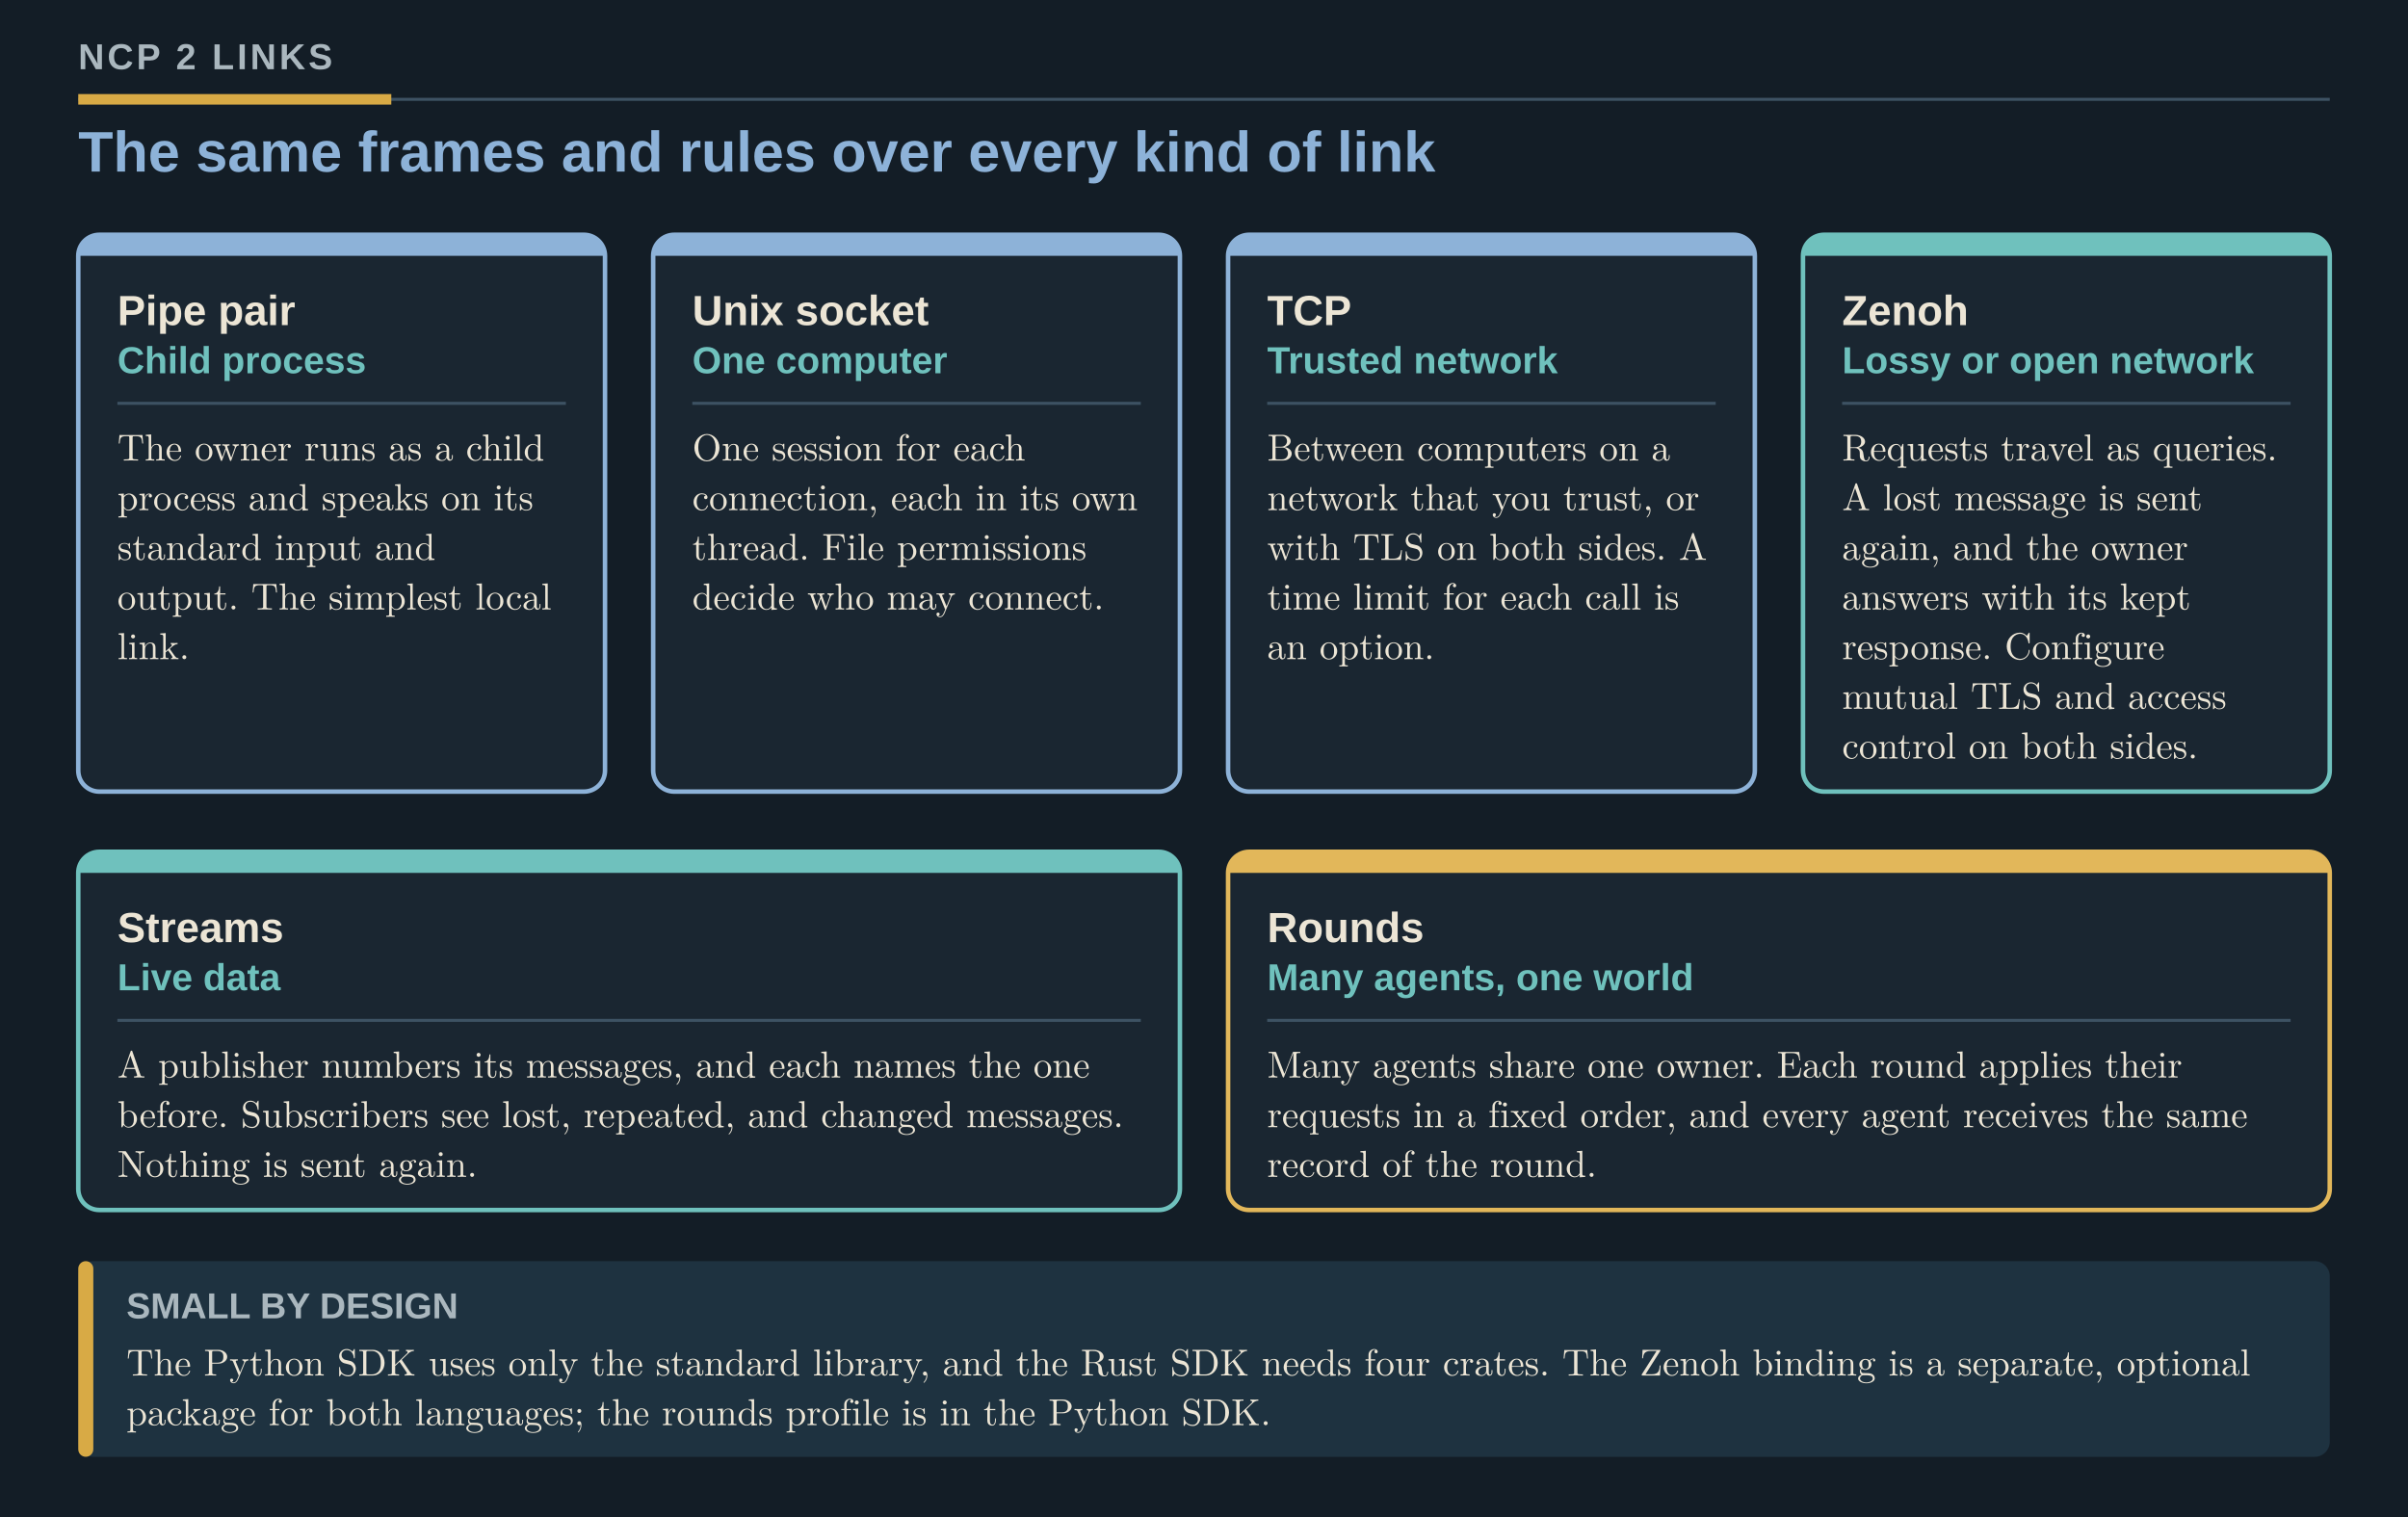
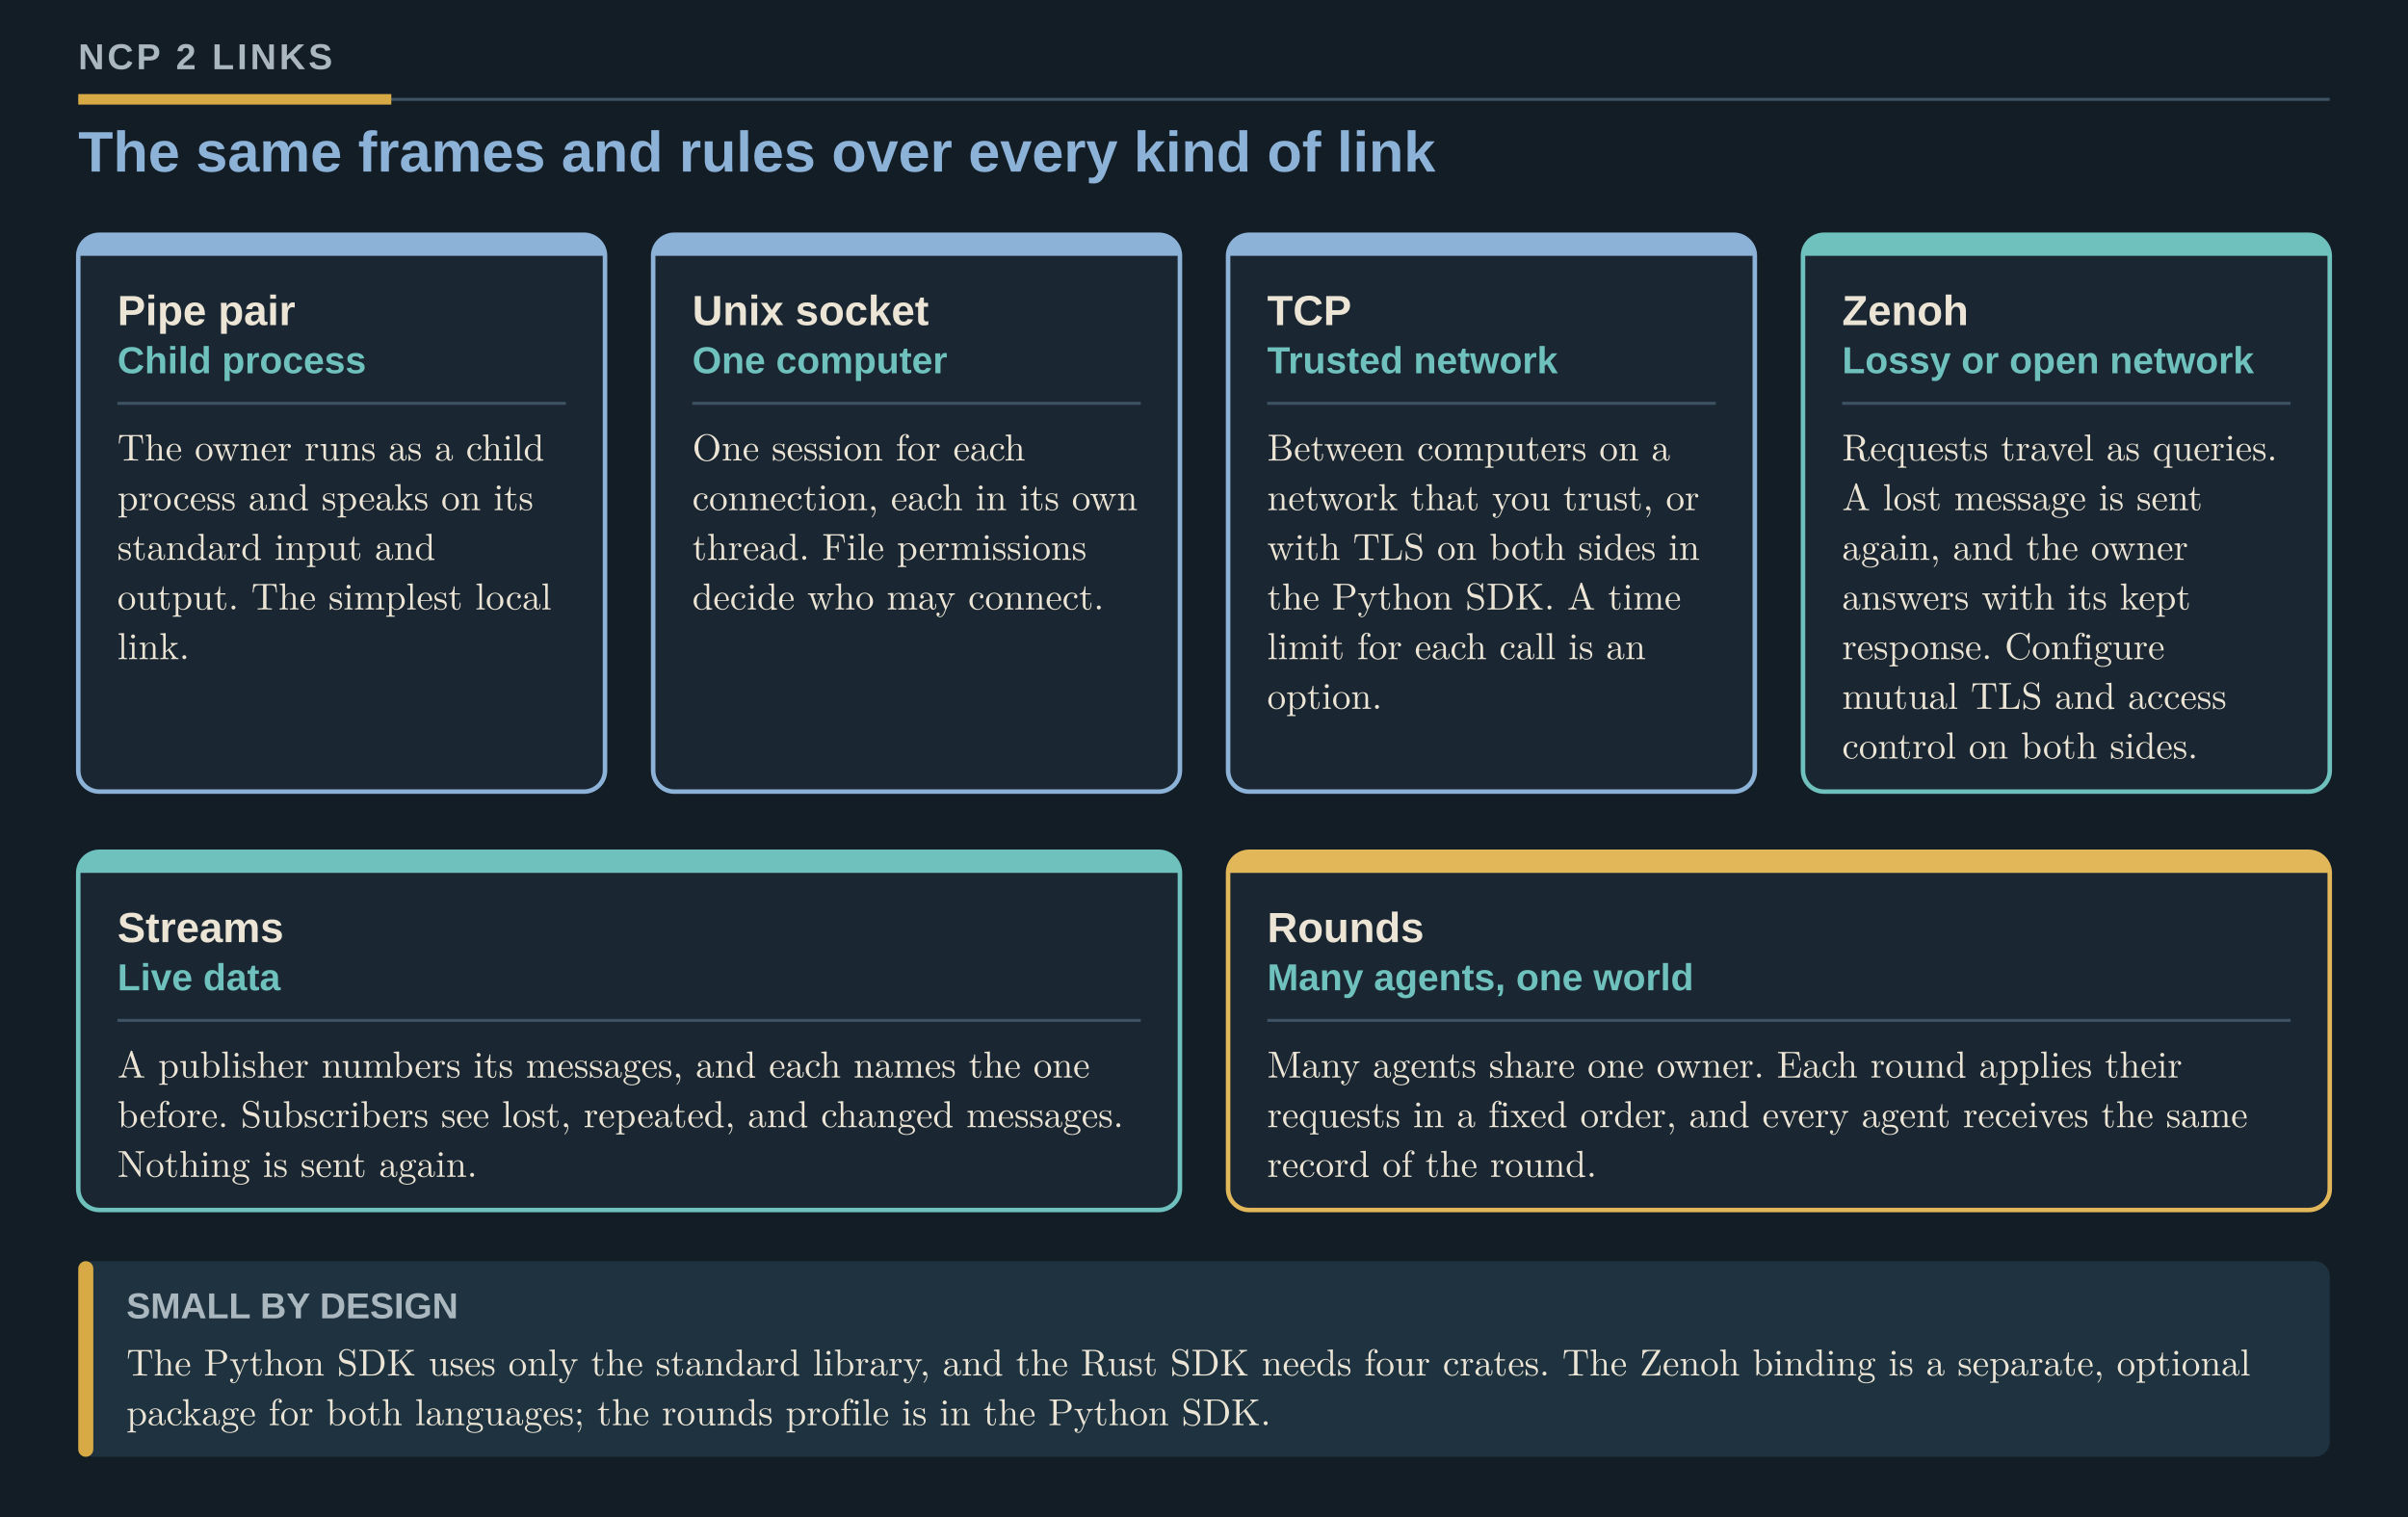
<svg xmlns="http://www.w3.org/2000/svg" xml:lang="en" width="1600" height="1008" viewBox="0 0 1600 1008" role="img" aria-labelledby="ncp2-bindings-title ncp2-bindings-desc">
  <defs>
    <style>.s{font-family:'Source Sans Pro', 'Source Sans 3', Arial, 'Liberation Sans', 'Helvetica Neue', Helvetica, sans-serif}.r{font-family:'Latin Modern Roman', 'LM Roman 10', 'Times New Roman', 'Liberation Serif', Times, serif}</style>
    <pattern id="ncp2-bindings-hatch" width="12" height="12" patternUnits="userSpaceOnUse" patternTransform="rotate(40)">
      <line x1="0" y1="0" x2="0" y2="12" stroke="#D8AA45" stroke-width="3" />
    </pattern>
  </defs>
  <rect width="1600" height="1008" fill="#131D26" />
  <path d="M52 66 L1548 66" stroke="#3D5263" stroke-width="2" fill="none" stroke-linecap="butt" />
  <path d="M52 66 L260 66" stroke="#D8AA45" stroke-width="7" fill="none" stroke-linecap="butt" />
  <rect x="52" y="156" width="350" height="370" rx="14" fill="#1A2631" stroke="#8DB2D8" stroke-width="3" />
  <path d="M52 170 L52 170 Q52 156 66 156 L388 156 Q402 156 402 170 L402 170 Z" fill="#8DB2D8" />
  <path d="M78 268 L376 268" stroke="#3D5263" stroke-width="2" fill="none" stroke-linecap="butt" />
  <rect x="434" y="156" width="350" height="370" rx="14" fill="#1A2631" stroke="#8DB2D8" stroke-width="3" />
  <path d="M434 170 L434 170 Q434 156 448 156 L770 156 Q784 156 784 170 L784 170 Z" fill="#8DB2D8" />
  <path d="M460 268 L758 268" stroke="#3D5263" stroke-width="2" fill="none" stroke-linecap="butt" />
  <rect x="816" y="156" width="350" height="370" rx="14" fill="#1A2631" stroke="#8DB2D8" stroke-width="3" />
  <path d="M816 170 L816 170 Q816 156 830 156 L1152 156 Q1166 156 1166 170 L1166 170 Z" fill="#8DB2D8" />
  <path d="M842 268 L1140 268" stroke="#3D5263" stroke-width="2" fill="none" stroke-linecap="butt" />
  <rect x="1198" y="156" width="350" height="370" rx="14" fill="#1A2631" stroke="#6FC1BD" stroke-width="3" />
  <path d="M1198 170 L1198 170 Q1198 156 1212 156 L1534 156 Q1548 156 1548 170 L1548 170 Z" fill="#6FC1BD" />
  <path d="M1224 268 L1522 268" stroke="#3D5263" stroke-width="2" fill="none" stroke-linecap="butt" />
  <rect x="52" y="566" width="732" height="238" rx="14" fill="#1A2631" stroke="#6FC1BD" stroke-width="3" />
  <path d="M52 580 L52 580 Q52 566 66 566 L770 566 Q784 566 784 580 L784 580 Z" fill="#6FC1BD" />
  <path d="M78 678 L758 678" stroke="#3D5263" stroke-width="2" fill="none" stroke-linecap="butt" />
  <rect x="816" y="566" width="732" height="238" rx="14" fill="#1A2631" stroke="#E2B75A" stroke-width="3" />
  <path d="M816 580 L816 580 Q816 566 830 566 L1534 566 Q1548 566 1548 580 L1548 580 Z" fill="#E2B75A" />
  <path d="M842 678 L1522 678" stroke="#3D5263" stroke-width="2" fill="none" stroke-linecap="butt" />
  <rect x="52" y="838" width="1496" height="130" rx="10" fill="#1E3240" />
  <rect x="52" y="838" width="10" height="130" rx="5" fill="#D8AA45" />
  <text x="52" y="46" class="s" font-size="24" fill="#AAB7BE" font-weight="700" letter-spacing="2">NCP 2 LINKS</text>
  <text x="52" y="114" class="s" font-size="38" fill="#8DB2D8" font-weight="700">The same frames and rules over every kind of link</text>
  <text x="78" y="216" class="s" font-size="28" fill="#ECE5D5" font-weight="700">Pipe pair</text>
  <text x="78" y="248" class="s" font-size="25" fill="#6FC1BD" font-weight="600">Child process</text>
  <text x="78" y="306" class="r" font-size="25" fill="#ECE5D5">The owner runs as a child</text>
  <text x="78" y="339" class="r" font-size="25" fill="#ECE5D5">process and speaks on its</text>
  <text x="78" y="372" class="r" font-size="25" fill="#ECE5D5">standard input and</text>
  <text x="78" y="405" class="r" font-size="25" fill="#ECE5D5">output. The simplest local</text>
  <text x="78" y="438" class="r" font-size="25" fill="#ECE5D5">link.</text>
  <text x="460" y="216" class="s" font-size="28" fill="#ECE5D5" font-weight="700">Unix socket</text>
  <text x="460" y="248" class="s" font-size="25" fill="#6FC1BD" font-weight="600">One computer</text>
  <text x="460" y="306" class="r" font-size="25" fill="#ECE5D5">One session for each</text>
  <text x="460" y="339" class="r" font-size="25" fill="#ECE5D5">connection, each in its own</text>
  <text x="460" y="372" class="r" font-size="25" fill="#ECE5D5">thread. File permissions</text>
  <text x="460" y="405" class="r" font-size="25" fill="#ECE5D5">decide who may connect.</text>
  <text x="842" y="216" class="s" font-size="28" fill="#ECE5D5" font-weight="700">TCP</text>
  <text x="842" y="248" class="s" font-size="25" fill="#6FC1BD" font-weight="600">Trusted network</text>
  <text x="842" y="306" class="r" font-size="25" fill="#ECE5D5">Between computers on a</text>
  <text x="842" y="339" class="r" font-size="25" fill="#ECE5D5">network that you trust, or</text>
-   <text x="842" y="372" class="r" font-size="25" fill="#ECE5D5">with TLS on both sides. A</text>
-   <text x="842" y="405" class="r" font-size="25" fill="#ECE5D5">time limit for each call is</text>
-   <text x="842" y="438" class="r" font-size="25" fill="#ECE5D5">an option.</text>
+   <text x="842" y="372" class="r" font-size="25" fill="#ECE5D5">with TLS on both sides in</text>
+   <text x="842" y="405" class="r" font-size="25" fill="#ECE5D5">the Python SDK. A time</text>
+   <text x="842" y="438" class="r" font-size="25" fill="#ECE5D5">limit for each call is an</text>
+   <text x="842" y="471" class="r" font-size="25" fill="#ECE5D5">option.</text>
  <text x="1224" y="216" class="s" font-size="28" fill="#ECE5D5" font-weight="700">Zenoh</text>
  <text x="1224" y="248" class="s" font-size="25" fill="#6FC1BD" font-weight="600">Lossy or open network</text>
  <text x="1224" y="306" class="r" font-size="25" fill="#ECE5D5">Requests travel as queries.</text>
  <text x="1224" y="339" class="r" font-size="25" fill="#ECE5D5">A lost message is sent</text>
  <text x="1224" y="372" class="r" font-size="25" fill="#ECE5D5">again, and the owner</text>
  <text x="1224" y="405" class="r" font-size="25" fill="#ECE5D5">answers with its kept</text>
  <text x="1224" y="438" class="r" font-size="25" fill="#ECE5D5">response. Configure</text>
  <text x="1224" y="471" class="r" font-size="25" fill="#ECE5D5">mutual TLS and access</text>
  <text x="1224" y="504" class="r" font-size="25" fill="#ECE5D5">control on both sides.</text>
  <text x="78" y="626" class="s" font-size="28" fill="#ECE5D5" font-weight="700">Streams</text>
  <text x="78" y="658" class="s" font-size="25" fill="#6FC1BD" font-weight="600">Live data</text>
  <text x="78" y="716" class="r" font-size="25" fill="#ECE5D5">A publisher numbers its messages, and each names the one</text>
  <text x="78" y="749" class="r" font-size="25" fill="#ECE5D5">before. Subscribers see lost, repeated, and changed messages.</text>
  <text x="78" y="782" class="r" font-size="25" fill="#ECE5D5">Nothing is sent again.</text>
  <text x="842" y="626" class="s" font-size="28" fill="#ECE5D5" font-weight="700">Rounds</text>
  <text x="842" y="658" class="s" font-size="25" fill="#6FC1BD" font-weight="600">Many agents, one world</text>
  <text x="842" y="716" class="r" font-size="25" fill="#ECE5D5">Many agents share one owner. Each round applies their</text>
  <text x="842" y="749" class="r" font-size="25" fill="#ECE5D5">requests in a fixed order, and every agent receives the same</text>
  <text x="842" y="782" class="r" font-size="25" fill="#ECE5D5">record of the round.</text>
  <text x="84" y="876" class="s" font-size="24" fill="#AAB7BE" font-weight="600">SMALL BY DESIGN</text>
  <text x="84" y="914" class="r" font-size="25" fill="#ECE5D5">The Python SDK uses only the standard library, and the Rust SDK needs four crates. The Zenoh binding is a separate, optional</text>
  <text x="84" y="947" class="r" font-size="25" fill="#ECE5D5">package for both languages; the rounds profile is in the Python SDK.</text>
</svg>
